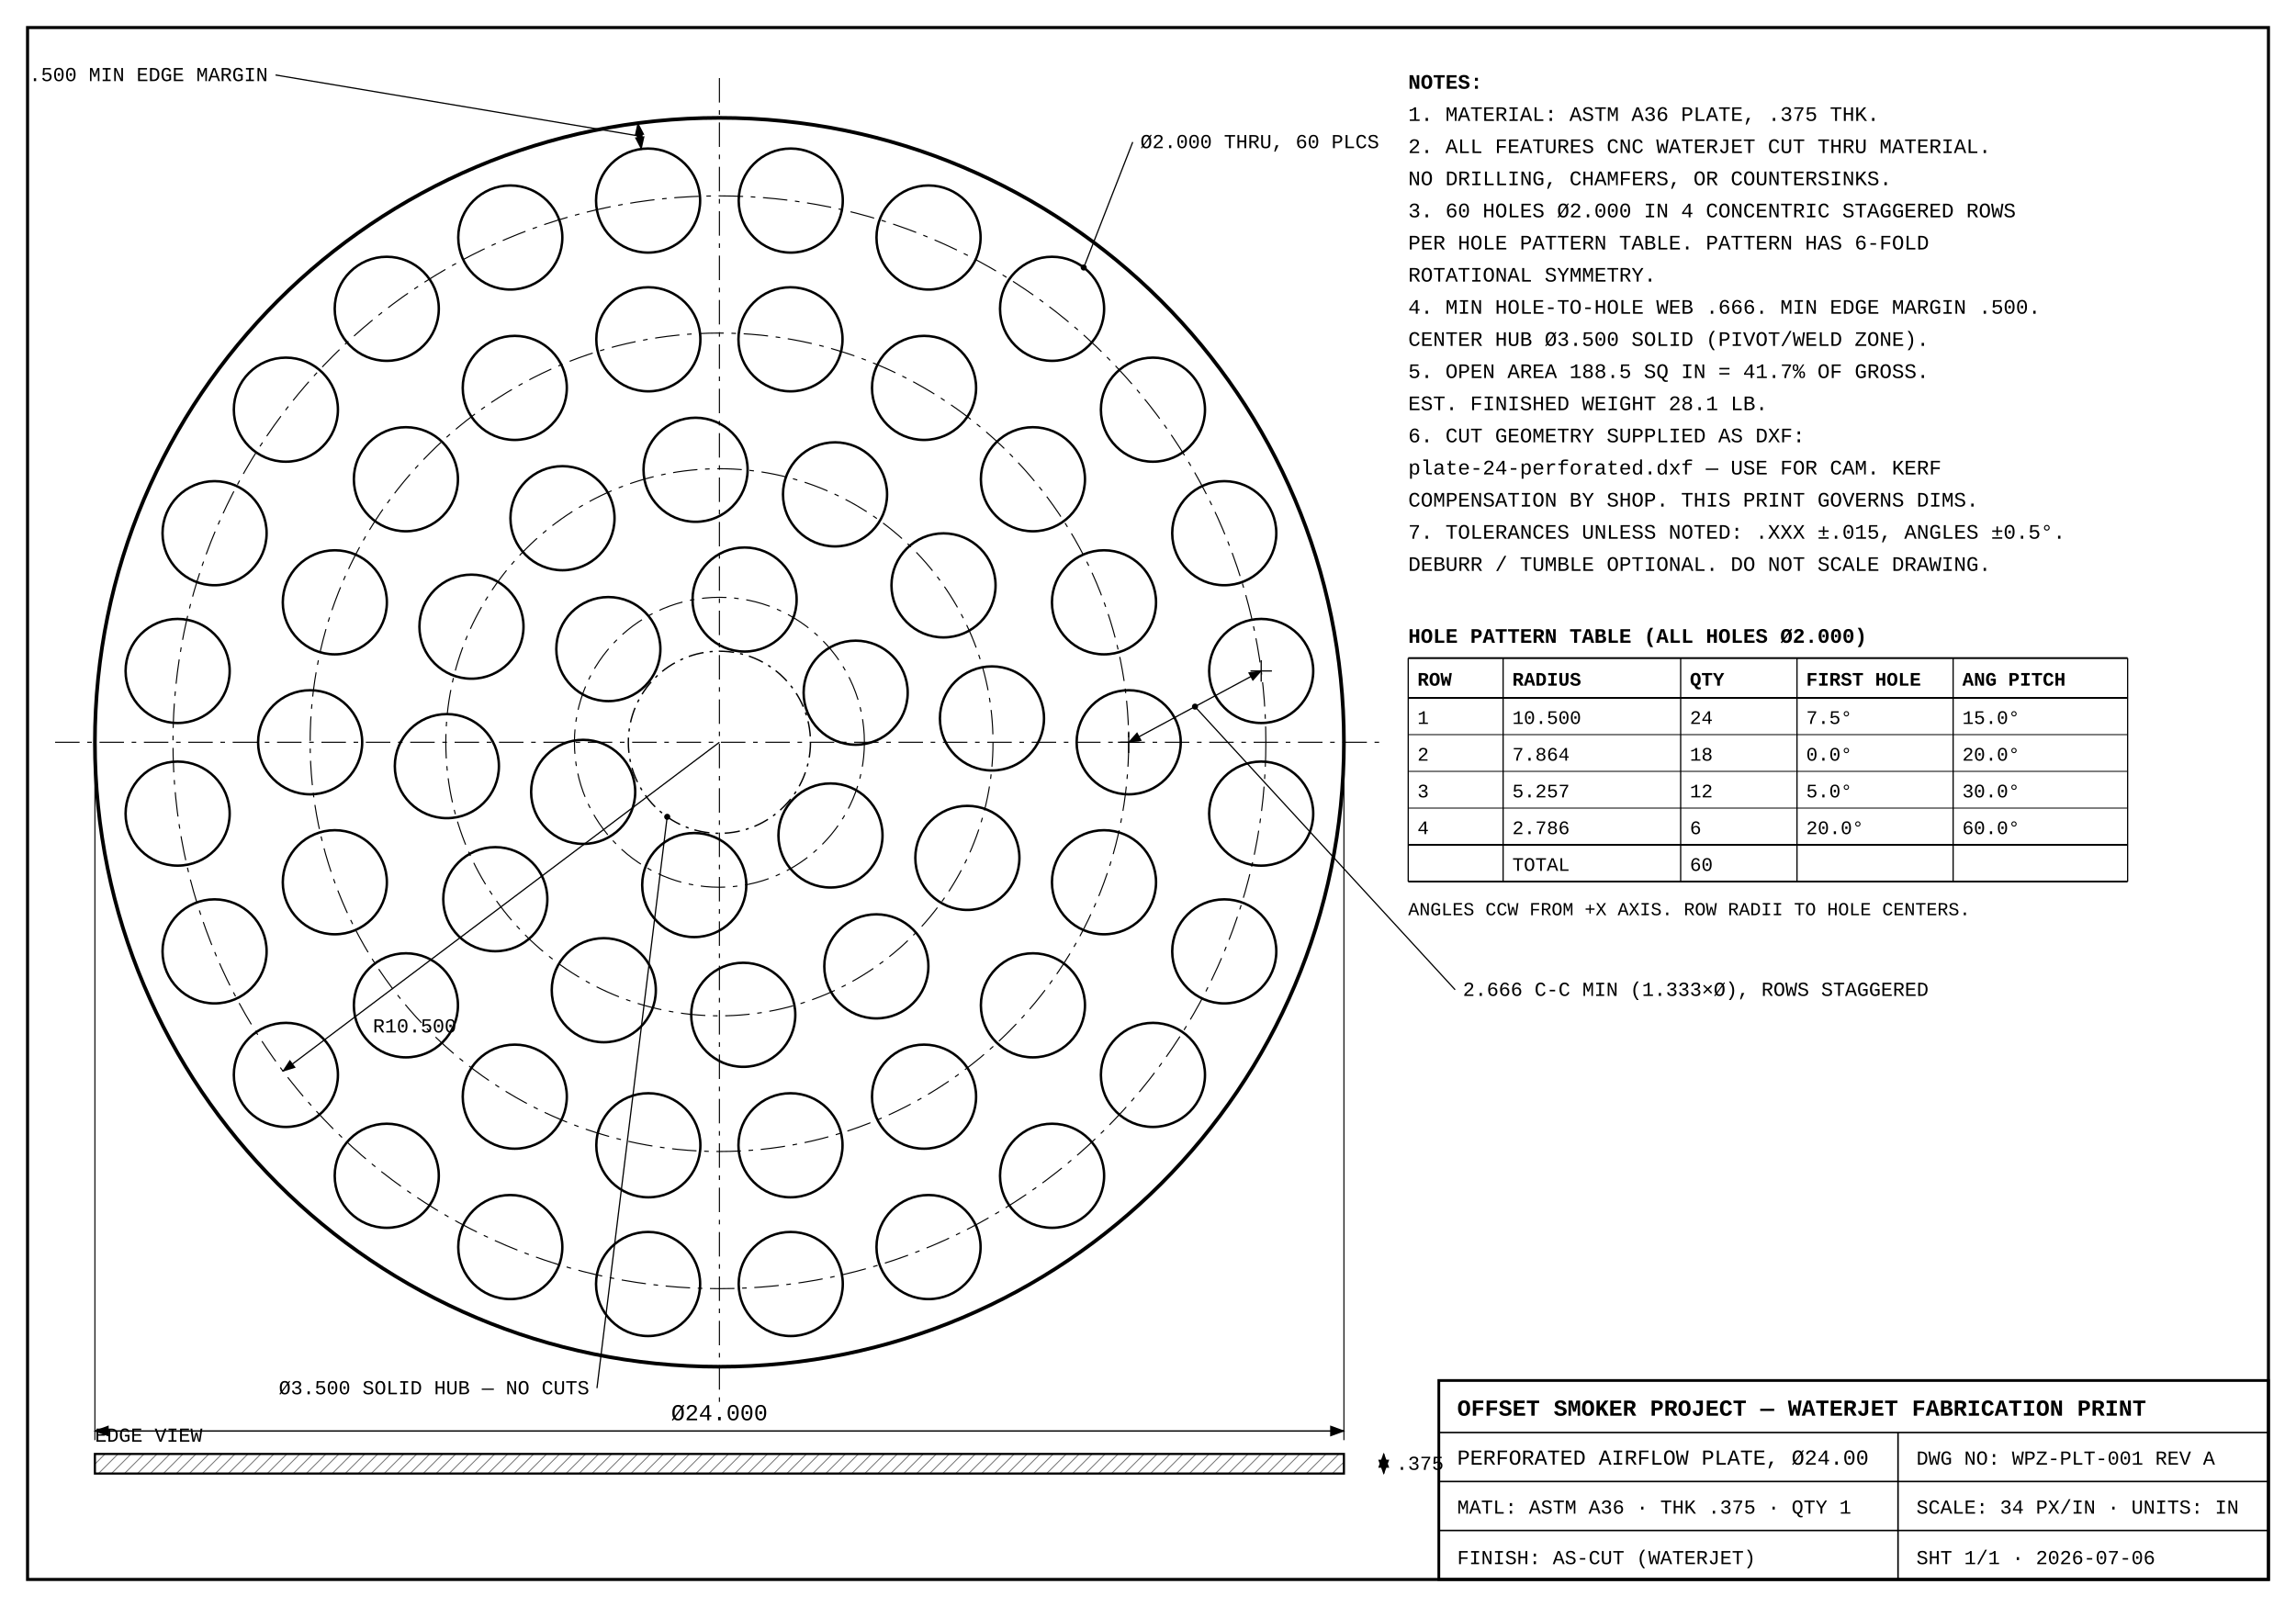
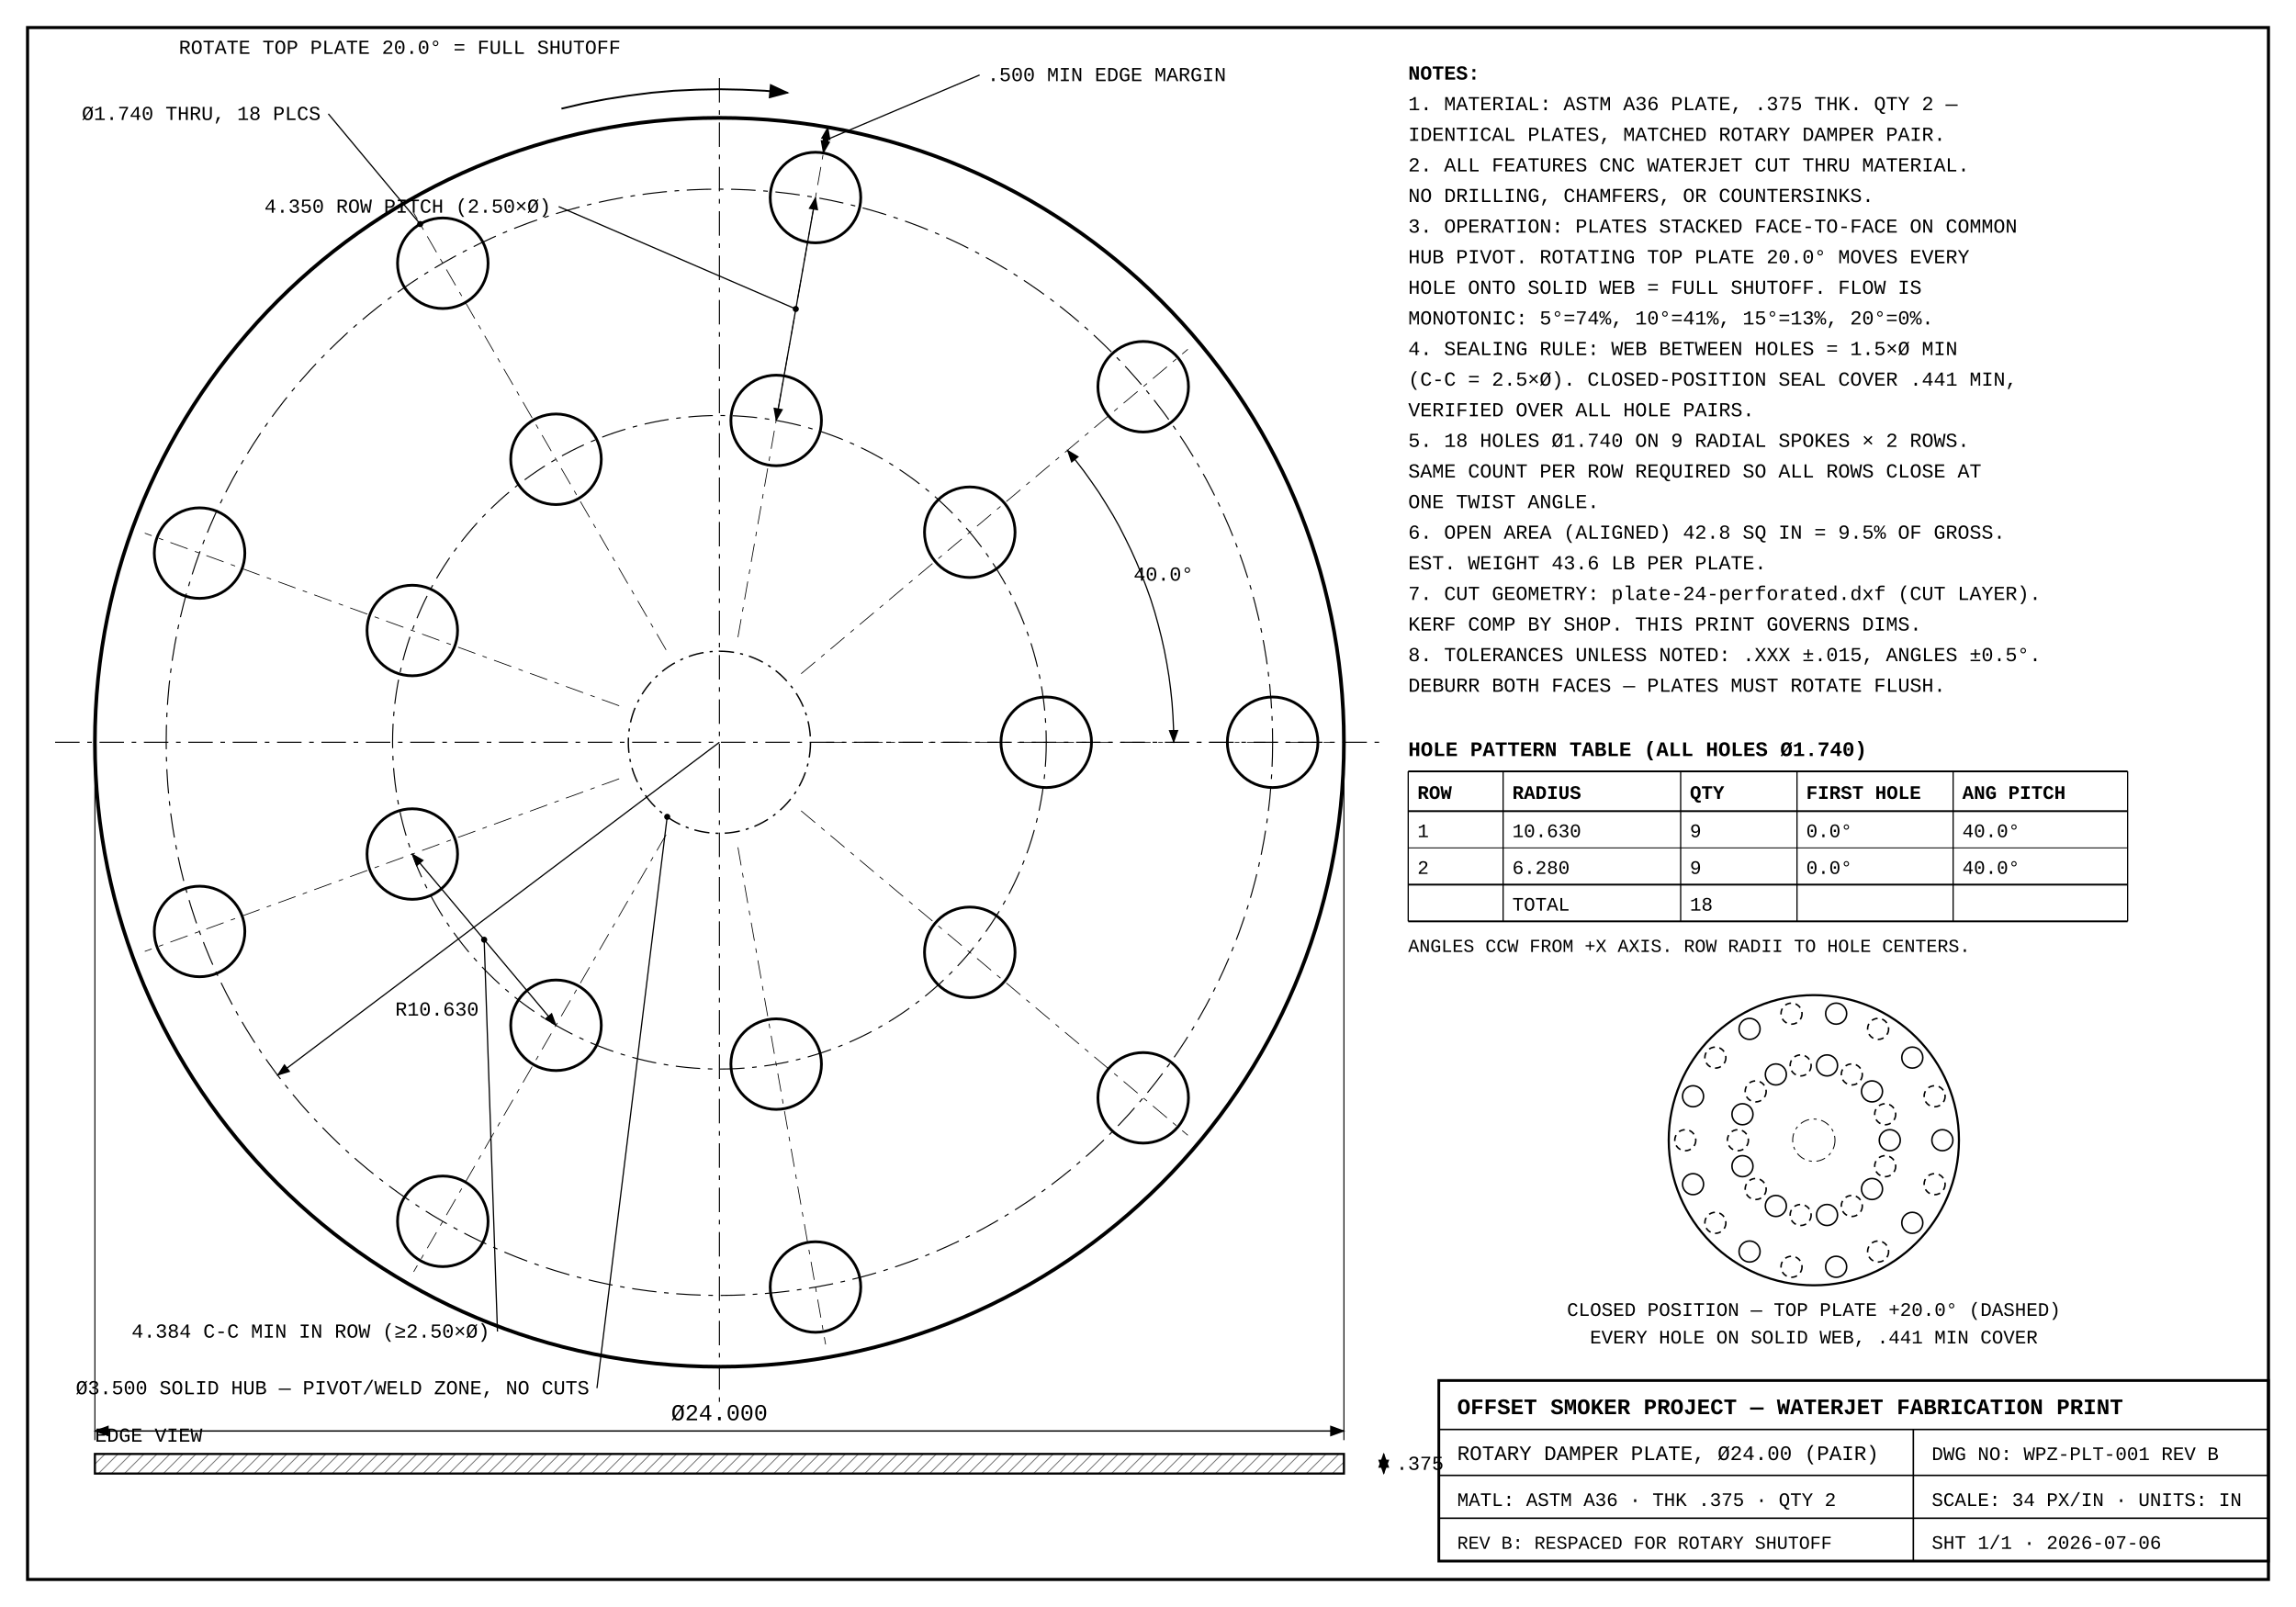
<svg xmlns="http://www.w3.org/2000/svg" width="1500" height="1050" viewBox="0 0 1500 1050">
  <rect x="0" y="0" width="1500" height="1050" fill="#ffffff" />
  <rect x="18" y="18" width="1464" height="1014" fill="none" stroke="#000000" stroke-width="2" />
-   <circle cx="470.00" cy="485.00" r="408.00" stroke="#000000" stroke-width="2.4" fill="none" />
-   <line x1="36.00" y1="485.00" x2="904.00" y2="485.00" stroke="#000000" stroke-width="0.7" stroke-dasharray="16 5 3 5" />
-   <line x1="470.00" y1="51.00" x2="470.00" y2="919.00" stroke="#000000" stroke-width="0.7" stroke-dasharray="16 5 3 5" />
-   <circle cx="470.00" cy="485.00" r="59.50" stroke="#000000" stroke-width="0.9" fill="none" stroke-dasharray="10 4 2 4" />
-   <circle cx="470.00" cy="485.00" r="357.00" stroke="#000000" stroke-width="0.7" fill="none" stroke-dasharray="16 5 3 5" />
-   <circle cx="823.95" cy="438.40" r="34.00" stroke="#000000" stroke-width="1.6" fill="none" />
-   <circle cx="799.82" cy="348.38" r="34.00" stroke="#000000" stroke-width="1.6" fill="none" />
-   <circle cx="753.23" cy="267.67" r="34.00" stroke="#000000" stroke-width="1.6" fill="none" />
-   <circle cx="687.33" cy="201.77" r="34.00" stroke="#000000" stroke-width="1.6" fill="none" />
-   <circle cx="606.62" cy="155.18" r="34.00" stroke="#000000" stroke-width="1.6" fill="none" />
-   <circle cx="516.60" cy="131.05" r="34.00" stroke="#000000" stroke-width="1.6" fill="none" />
-   <circle cx="423.40" cy="131.05" r="34.00" stroke="#000000" stroke-width="1.6" fill="none" />
-   <circle cx="333.38" cy="155.18" r="34.00" stroke="#000000" stroke-width="1.6" fill="none" />
-   <circle cx="252.67" cy="201.77" r="34.00" stroke="#000000" stroke-width="1.6" fill="none" />
-   <circle cx="186.77" cy="267.67" r="34.00" stroke="#000000" stroke-width="1.6" fill="none" />
-   <circle cx="140.18" cy="348.38" r="34.00" stroke="#000000" stroke-width="1.6" fill="none" />
-   <circle cx="116.05" cy="438.40" r="34.00" stroke="#000000" stroke-width="1.6" fill="none" />
-   <circle cx="116.05" cy="531.60" r="34.00" stroke="#000000" stroke-width="1.6" fill="none" />
-   <circle cx="140.18" cy="621.62" r="34.00" stroke="#000000" stroke-width="1.6" fill="none" />
-   <circle cx="186.77" cy="702.33" r="34.00" stroke="#000000" stroke-width="1.6" fill="none" />
-   <circle cx="252.67" cy="768.23" r="34.00" stroke="#000000" stroke-width="1.6" fill="none" />
-   <circle cx="333.38" cy="814.82" r="34.00" stroke="#000000" stroke-width="1.6" fill="none" />
-   <circle cx="423.40" cy="838.95" r="34.00" stroke="#000000" stroke-width="1.6" fill="none" />
-   <circle cx="516.60" cy="838.95" r="34.00" stroke="#000000" stroke-width="1.6" fill="none" />
-   <circle cx="606.62" cy="814.82" r="34.00" stroke="#000000" stroke-width="1.6" fill="none" />
-   <circle cx="687.33" cy="768.23" r="34.00" stroke="#000000" stroke-width="1.6" fill="none" />
-   <circle cx="753.23" cy="702.33" r="34.00" stroke="#000000" stroke-width="1.6" fill="none" />
-   <circle cx="799.82" cy="621.62" r="34.00" stroke="#000000" stroke-width="1.6" fill="none" />
-   <circle cx="823.95" cy="531.60" r="34.00" stroke="#000000" stroke-width="1.6" fill="none" />
-   <circle cx="470.00" cy="485.00" r="267.38" stroke="#000000" stroke-width="0.7" fill="none" stroke-dasharray="16 5 3 5" />
-   <circle cx="737.38" cy="485.00" r="34.00" stroke="#000000" stroke-width="1.6" fill="none" />
-   <circle cx="721.25" cy="393.55" r="34.00" stroke="#000000" stroke-width="1.6" fill="none" />
-   <circle cx="674.82" cy="313.13" r="34.00" stroke="#000000" stroke-width="1.6" fill="none" />
-   <circle cx="603.69" cy="253.45" r="34.00" stroke="#000000" stroke-width="1.6" fill="none" />
-   <circle cx="516.43" cy="221.69" r="34.00" stroke="#000000" stroke-width="1.6" fill="none" />
-   <circle cx="423.57" cy="221.69" r="34.00" stroke="#000000" stroke-width="1.6" fill="none" />
-   <circle cx="336.31" cy="253.45" r="34.00" stroke="#000000" stroke-width="1.6" fill="none" />
-   <circle cx="265.18" cy="313.13" r="34.00" stroke="#000000" stroke-width="1.6" fill="none" />
-   <circle cx="218.75" cy="393.55" r="34.00" stroke="#000000" stroke-width="1.6" fill="none" />
-   <circle cx="202.62" cy="485.00" r="34.00" stroke="#000000" stroke-width="1.6" fill="none" />
-   <circle cx="218.75" cy="576.45" r="34.00" stroke="#000000" stroke-width="1.6" fill="none" />
-   <circle cx="265.18" cy="656.87" r="34.00" stroke="#000000" stroke-width="1.6" fill="none" />
-   <circle cx="336.31" cy="716.55" r="34.00" stroke="#000000" stroke-width="1.6" fill="none" />
-   <circle cx="423.57" cy="748.31" r="34.00" stroke="#000000" stroke-width="1.6" fill="none" />
-   <circle cx="516.43" cy="748.31" r="34.00" stroke="#000000" stroke-width="1.6" fill="none" />
-   <circle cx="603.69" cy="716.55" r="34.00" stroke="#000000" stroke-width="1.6" fill="none" />
-   <circle cx="674.82" cy="656.87" r="34.00" stroke="#000000" stroke-width="1.6" fill="none" />
-   <circle cx="721.25" cy="576.45" r="34.00" stroke="#000000" stroke-width="1.6" fill="none" />
-   <circle cx="470.00" cy="485.00" r="178.74" stroke="#000000" stroke-width="0.7" fill="none" stroke-dasharray="16 5 3 5" />
-   <circle cx="648.06" cy="469.42" r="34.00" stroke="#000000" stroke-width="1.6" fill="none" />
-   <circle cx="616.41" cy="382.48" r="34.00" stroke="#000000" stroke-width="1.6" fill="none" />
-   <circle cx="545.54" cy="323.01" r="34.00" stroke="#000000" stroke-width="1.6" fill="none" />
-   <circle cx="454.42" cy="306.94" r="34.00" stroke="#000000" stroke-width="1.6" fill="none" />
-   <circle cx="367.48" cy="338.59" r="34.00" stroke="#000000" stroke-width="1.6" fill="none" />
-   <circle cx="308.01" cy="409.46" r="34.00" stroke="#000000" stroke-width="1.6" fill="none" />
-   <circle cx="291.94" cy="500.58" r="34.00" stroke="#000000" stroke-width="1.6" fill="none" />
-   <circle cx="323.59" cy="587.52" r="34.00" stroke="#000000" stroke-width="1.6" fill="none" />
-   <circle cx="394.46" cy="646.99" r="34.00" stroke="#000000" stroke-width="1.6" fill="none" />
-   <circle cx="485.58" cy="663.06" r="34.00" stroke="#000000" stroke-width="1.6" fill="none" />
-   <circle cx="572.52" cy="631.41" r="34.00" stroke="#000000" stroke-width="1.6" fill="none" />
-   <circle cx="631.99" cy="560.54" r="34.00" stroke="#000000" stroke-width="1.6" fill="none" />
-   <circle cx="470.00" cy="485.00" r="94.72" stroke="#000000" stroke-width="0.7" fill="none" stroke-dasharray="16 5 3 5" />
-   <circle cx="559.01" cy="452.60" r="34.00" stroke="#000000" stroke-width="1.6" fill="none" />
-   <circle cx="486.45" cy="391.72" r="34.00" stroke="#000000" stroke-width="1.6" fill="none" />
-   <circle cx="397.44" cy="424.11" r="34.00" stroke="#000000" stroke-width="1.6" fill="none" />
-   <circle cx="380.99" cy="517.40" r="34.00" stroke="#000000" stroke-width="1.6" fill="none" />
-   <circle cx="453.55" cy="578.28" r="34.00" stroke="#000000" stroke-width="1.6" fill="none" />
-   <circle cx="542.56" cy="545.89" r="34.00" stroke="#000000" stroke-width="1.6" fill="none" />
-   <line x1="816.95" y1="438.40" x2="830.95" y2="438.40" stroke="#000000" stroke-width="0.8" />
-   <line x1="823.95" y1="431.40" x2="823.95" y2="445.40" stroke="#000000" stroke-width="0.8" />
-   <line x1="730.38" y1="485.00" x2="744.38" y2="485.00" stroke="#000000" stroke-width="0.8" />
-   <line x1="737.38" y1="478.00" x2="737.38" y2="492.00" stroke="#000000" stroke-width="0.8" />
-   <line x1="823.95" y1="438.40" x2="737.38" y2="485.00" stroke="#000000" stroke-width="0.8" marker-start="url(#as)" marker-end="url(#ae)" />
-   <line x1="780.66" y1="461.70" x2="950.66" y2="646.70" stroke="#000000" stroke-width="0.8" />
-   <circle cx="780.7" cy="461.7" r="2" fill="#000000" />
-   <text x="955.7" y="650.7" font-family="Consolas, 'Courier New', monospace" font-size="13" fill="#000000" text-anchor="start" font-weight="normal">2.666 C-C MIN (1.333×Ø), ROWS STAGGERED</text>
-   <line x1="708.03" y1="174.80" x2="740.03" y2="92.80" stroke="#000000" stroke-width="0.8" />
-   <circle cx="708.0" cy="174.8" r="2" fill="#000000" />
-   <text x="745.0" y="96.8" font-family="Consolas, 'Courier New', monospace" font-size="13" fill="#000000" text-anchor="start" font-weight="normal">Ø2.000 THRU, 60 PLCS</text>
-   <line x1="418.96" y1="97.35" x2="416.75" y2="80.49" stroke="#000000" stroke-width="0.8" marker-start="url(#as)" marker-end="url(#ae)" />
-   <line x1="417.85" y1="88.92" x2="180.00" y2="49.00" stroke="#000000" stroke-width="0.8" />
-   <circle cx="417.9" cy="88.9" r="2" fill="#000000" />
-   <text x="175.0" y="53.0" font-family="Consolas, 'Courier New', monospace" font-size="13" fill="#000000" text-anchor="end" font-weight="normal">.500 MIN EDGE MARGIN</text>
-   <line x1="435.87" y1="533.74" x2="390.00" y2="907.00" stroke="#000000" stroke-width="0.8" />
-   <circle cx="435.9" cy="533.7" r="2" fill="#000000" />
-   <text x="385.0" y="911.0" font-family="Consolas, 'Courier New', monospace" font-size="13" fill="#000000" text-anchor="end" font-weight="normal">Ø3.500 SOLID HUB — NO CUTS</text>
-   <line x1="470.00" y1="485.00" x2="184.89" y2="699.85" stroke="#000000" stroke-width="0.8" marker-end="url(#ae)" />
-   <text x="243.6" y="674.6" font-family="Consolas, 'Courier New', monospace" font-size="13" fill="#000000" text-anchor="start" font-weight="normal">R10.500</text>
-   <line x1="62.00" y1="485.00" x2="62.00" y2="941.00" stroke="#000000" stroke-width="0.7" />
-   <line x1="878.00" y1="485.00" x2="878.00" y2="941.00" stroke="#000000" stroke-width="0.7" />
-   <line x1="62.00" y1="935.00" x2="878.00" y2="935.00" stroke="#000000" stroke-width="0.9" marker-start="url(#as)" marker-end="url(#ae)" />
-   <text x="470.0" y="928.0" font-family="Consolas, 'Courier New', monospace" font-size="15" fill="#000000" text-anchor="middle" font-weight="normal">Ø24.000</text>
  <defs>
    <marker id="ae" markerWidth="11" markerHeight="8" refX="10" refY="4" orient="auto">
      <path d="M0,0 L11,4 L0,8 Z" fill="#000000" />
    </marker>
    <marker id="as" markerWidth="11" markerHeight="8" refX="1" refY="4" orient="auto">
      <path d="M11,0 L0,4 L11,8 Z" fill="#000000" />
    </marker>
    <pattern id="ht" width="6" height="6" patternTransform="rotate(45)" patternUnits="userSpaceOnUse">
      <line x1="0" y1="0" x2="0" y2="6" stroke="#000000" stroke-width="0.6" />
    </pattern>
  </defs>
+   <circle cx="470.00" cy="485.00" r="408.00" stroke="#000000" stroke-width="2.4" fill="none" />
+   <line x1="36.00" y1="485.00" x2="904.00" y2="485.00" stroke="#000000" stroke-width="0.7" stroke-dasharray="16 5 3 5" />
+   <line x1="470.00" y1="51.00" x2="470.00" y2="919.00" stroke="#000000" stroke-width="0.7" stroke-dasharray="16 5 3 5" />
+   <circle cx="470.00" cy="485.00" r="59.50" stroke="#000000" stroke-width="0.9" fill="none" stroke-dasharray="10 4 2 4" />
+   <line x1="539.70" y1="485.00" x2="869.50" y2="485.00" stroke="#000000" stroke-width="0.5" stroke-dasharray="12 5 3 5" />
+   <line x1="523.39" y1="440.20" x2="776.03" y2="228.21" stroke="#000000" stroke-width="0.5" stroke-dasharray="12 5 3 5" />
+   <line x1="482.10" y1="416.36" x2="539.37" y2="91.57" stroke="#000000" stroke-width="0.5" stroke-dasharray="12 5 3 5" />
+   <line x1="435.15" y1="424.64" x2="270.25" y2="139.02" stroke="#000000" stroke-width="0.5" stroke-dasharray="12 5 3 5" />
+   <line x1="404.50" y1="461.16" x2="94.59" y2="348.36" stroke="#000000" stroke-width="0.5" stroke-dasharray="12 5 3 5" />
+   <line x1="404.50" y1="508.84" x2="94.59" y2="621.64" stroke="#000000" stroke-width="0.5" stroke-dasharray="12 5 3 5" />
+   <line x1="435.15" y1="545.36" x2="270.25" y2="830.98" stroke="#000000" stroke-width="0.5" stroke-dasharray="12 5 3 5" />
+   <line x1="482.10" y1="553.64" x2="539.37" y2="878.43" stroke="#000000" stroke-width="0.5" stroke-dasharray="12 5 3 5" />
+   <line x1="523.39" y1="529.80" x2="776.03" y2="741.79" stroke="#000000" stroke-width="0.5" stroke-dasharray="12 5 3 5" />
+   <circle cx="470.00" cy="485.00" r="361.42" stroke="#000000" stroke-width="0.7" fill="none" stroke-dasharray="16 5 3 5" />
+   <circle cx="831.42" cy="485.00" r="29.58" stroke="#000000" stroke-width="1.8" fill="none" />
+   <circle cx="746.86" cy="252.68" r="29.58" stroke="#000000" stroke-width="1.8" fill="none" />
+   <circle cx="532.76" cy="129.07" r="29.58" stroke="#000000" stroke-width="1.8" fill="none" />
+   <circle cx="289.29" cy="172.00" r="29.58" stroke="#000000" stroke-width="1.8" fill="none" />
+   <circle cx="130.38" cy="361.39" r="29.58" stroke="#000000" stroke-width="1.8" fill="none" />
+   <circle cx="130.38" cy="608.61" r="29.58" stroke="#000000" stroke-width="1.8" fill="none" />
+   <circle cx="289.29" cy="798.00" r="29.58" stroke="#000000" stroke-width="1.8" fill="none" />
+   <circle cx="532.76" cy="840.93" r="29.58" stroke="#000000" stroke-width="1.8" fill="none" />
+   <circle cx="746.86" cy="717.32" r="29.58" stroke="#000000" stroke-width="1.8" fill="none" />
+   <circle cx="470.00" cy="485.00" r="213.52" stroke="#000000" stroke-width="0.7" fill="none" stroke-dasharray="16 5 3 5" />
+   <circle cx="683.52" cy="485.00" r="29.58" stroke="#000000" stroke-width="1.8" fill="none" />
+   <circle cx="633.57" cy="347.75" r="29.58" stroke="#000000" stroke-width="1.8" fill="none" />
+   <circle cx="507.08" cy="274.72" r="29.58" stroke="#000000" stroke-width="1.8" fill="none" />
+   <circle cx="363.24" cy="300.09" r="29.58" stroke="#000000" stroke-width="1.8" fill="none" />
+   <circle cx="269.36" cy="411.97" r="29.58" stroke="#000000" stroke-width="1.8" fill="none" />
+   <circle cx="269.36" cy="558.03" r="29.58" stroke="#000000" stroke-width="1.8" fill="none" />
+   <circle cx="363.24" cy="669.91" r="29.58" stroke="#000000" stroke-width="1.8" fill="none" />
+   <circle cx="507.08" cy="695.28" r="29.58" stroke="#000000" stroke-width="1.8" fill="none" />
+   <circle cx="633.57" cy="622.25" r="29.58" stroke="#000000" stroke-width="1.8" fill="none" />
+   <line x1="532.76" y1="129.07" x2="507.08" y2="274.72" stroke="#000000" stroke-width="0.8" marker-start="url(#as)" marker-end="url(#ae)" />
+   <line x1="519.92" y1="201.90" x2="365.00" y2="135.00" stroke="#000000" stroke-width="0.8" />
+   <circle cx="519.9" cy="201.9" r="2" fill="#000000" />
+   <text x="360.0" y="139.0" font-family="Consolas, 'Courier New', monospace" font-size="13" fill="#000000" text-anchor="end" font-weight="normal">4.350 ROW PITCH (2.50×Ø)</text>
+   <line x1="269.36" y1="558.03" x2="363.24" y2="669.91" stroke="#000000" stroke-width="0.8" marker-start="url(#as)" marker-end="url(#ae)" />
+   <line x1="316.30" y1="613.97" x2="325.00" y2="870.00" stroke="#000000" stroke-width="0.8" />
+   <circle cx="316.3" cy="614.0" r="2" fill="#000000" />
+   <text x="320.0" y="874.0" font-family="Consolas, 'Courier New', monospace" font-size="13" fill="#000000" text-anchor="end" font-weight="normal">4.384 C-C MIN IN ROW (≥2.50×Ø)</text>
+   <path d="M 766.8 485.0 L 766.7 476.4 L 766.3 467.7 L 765.7 459.1 L 764.8 450.5 L 763.7 442.0 L 762.3 433.5 L 760.7 425.0 L 758.8 416.5 L 756.7 408.2 L 754.4 399.9 L 751.8 391.6 L 748.9 383.5 L 745.8 375.4 L 742.5 367.4 L 739.0 359.6 L 735.2 351.8 L 731.3 344.1 L 727.1 336.6 L 722.6 329.2 L 718.0 321.9 L 713.1 314.8 L 708.1 307.8 L 702.8 300.9 L 697.4 294.2" stroke="#000000" stroke-width="0.8" fill="none" marker-start="url(#as)" marker-end="url(#ae)" />
+   <text x="760.1" y="379.4" font-family="Consolas, 'Courier New', monospace" font-size="13" fill="#000000" text-anchor="middle" font-weight="normal">40.0°</text>
+   <line x1="274.50" y1="146.38" x2="214.50" y2="74.38" stroke="#000000" stroke-width="0.8" />
+   <circle cx="274.5" cy="146.4" r="2" fill="#000000" />
+   <text x="209.5" y="78.4" font-family="Consolas, 'Courier New', monospace" font-size="13" fill="#000000" text-anchor="end" font-weight="normal">Ø1.740 THRU, 18 PLCS</text>
+   <line x1="537.90" y1="99.94" x2="540.85" y2="83.20" stroke="#000000" stroke-width="0.8" marker-start="url(#as)" marker-end="url(#ae)" />
+   <line x1="539.37" y1="91.57" x2="640.00" y2="49.00" stroke="#000000" stroke-width="0.8" />
+   <circle cx="539.4" cy="91.6" r="2" fill="#000000" />
+   <text x="645.0" y="53.0" font-family="Consolas, 'Courier New', monospace" font-size="13" fill="#000000" text-anchor="start" font-weight="normal">.500 MIN EDGE MARGIN</text>
+   <line x1="435.87" y1="533.74" x2="390.00" y2="907.00" stroke="#000000" stroke-width="0.8" />
+   <circle cx="435.9" cy="533.7" r="2" fill="#000000" />
+   <text x="385.0" y="911.0" font-family="Consolas, 'Courier New', monospace" font-size="13" fill="#000000" text-anchor="end" font-weight="normal">Ø3.500 SOLID HUB — PIVOT/WELD ZONE, NO CUTS</text>
+   <line x1="470.00" y1="485.00" x2="181.36" y2="702.51" stroke="#000000" stroke-width="0.8" marker-end="url(#ae)" />
+   <text x="258.2" y="663.6" font-family="Consolas, 'Courier New', monospace" font-size="13" fill="#000000" text-anchor="start" font-weight="normal">R10.630</text>
+   <path d="M 366.8 71.0 L 381.3 67.6 L 395.9 64.8 L 410.6 62.5 L 425.4 60.6 L 440.2 59.3 L 455.1 58.6 L 470.0 58.3 L 484.9 58.6 L 499.8 59.3 L 514.6 60.6" stroke="#000000" stroke-width="1.2" fill="none" marker-end="url(#ae)" />
+   <text x="405.5" y="35.2" font-family="Consolas, 'Courier New', monospace" font-size="13" fill="#000000" text-anchor="end" font-weight="normal">ROTATE TOP PLATE 20.0° = FULL SHUTOFF</text>
+   <line x1="62.00" y1="485.00" x2="62.00" y2="941.00" stroke="#000000" stroke-width="0.7" />
+   <line x1="878.00" y1="485.00" x2="878.00" y2="941.00" stroke="#000000" stroke-width="0.7" />
+   <line x1="62.00" y1="935.00" x2="878.00" y2="935.00" stroke="#000000" stroke-width="0.9" marker-start="url(#as)" marker-end="url(#ae)" />
+   <text x="470.0" y="928.0" font-family="Consolas, 'Courier New', monospace" font-size="15" fill="#000000" text-anchor="middle" font-weight="normal">Ø24.000</text>
  <rect x="62.0" y="950" width="816.0" height="12.8" fill="url(#ht)" stroke="#000000" stroke-width="1.4" />
  <text x="62.0" y="942.0" font-family="Consolas, 'Courier New', monospace" font-size="13" fill="#000000" text-anchor="start" font-weight="normal">EDGE VIEW</text>
  <line x1="904.00" y1="950.00" x2="904.00" y2="962.75" stroke="#000000" stroke-width="0.9" marker-start="url(#as)" marker-end="url(#ae)" />
  <text x="912.0" y="960.4" font-family="Consolas, 'Courier New', monospace" font-size="13" fill="#000000" text-anchor="start" font-weight="normal">.375</text>
-   <text x="920.0" y="58.0" font-family="Consolas, 'Courier New', monospace" font-size="13.5" fill="#000000" text-anchor="start" font-weight="bold">NOTES:</text>
-   <text x="920.0" y="79.0" font-family="Consolas, 'Courier New', monospace" font-size="13.5" fill="#000000" text-anchor="start" font-weight="normal">1. MATERIAL: ASTM A36 PLATE, .375 THK.</text>
-   <text x="920.0" y="100.0" font-family="Consolas, 'Courier New', monospace" font-size="13.5" fill="#000000" text-anchor="start" font-weight="normal">2. ALL FEATURES CNC WATERJET CUT THRU MATERIAL.</text>
-   <text x="920.0" y="121.0" font-family="Consolas, 'Courier New', monospace" font-size="13.5" fill="#000000" text-anchor="start" font-weight="normal">   NO DRILLING, CHAMFERS, OR COUNTERSINKS.</text>
-   <text x="920.0" y="142.0" font-family="Consolas, 'Courier New', monospace" font-size="13.5" fill="#000000" text-anchor="start" font-weight="normal">3. 60 HOLES Ø2.000 IN 4 CONCENTRIC STAGGERED ROWS</text>
-   <text x="920.0" y="163.0" font-family="Consolas, 'Courier New', monospace" font-size="13.5" fill="#000000" text-anchor="start" font-weight="normal">   PER HOLE PATTERN TABLE. PATTERN HAS 6-FOLD</text>
-   <text x="920.0" y="184.0" font-family="Consolas, 'Courier New', monospace" font-size="13.5" fill="#000000" text-anchor="start" font-weight="normal">   ROTATIONAL SYMMETRY.</text>
-   <text x="920.0" y="205.0" font-family="Consolas, 'Courier New', monospace" font-size="13.5" fill="#000000" text-anchor="start" font-weight="normal">4. MIN HOLE-TO-HOLE WEB .666. MIN EDGE MARGIN .500.</text>
-   <text x="920.0" y="226.0" font-family="Consolas, 'Courier New', monospace" font-size="13.5" fill="#000000" text-anchor="start" font-weight="normal">   CENTER HUB Ø3.500 SOLID (PIVOT/WELD ZONE).</text>
-   <text x="920.0" y="247.0" font-family="Consolas, 'Courier New', monospace" font-size="13.5" fill="#000000" text-anchor="start" font-weight="normal">5. OPEN AREA 188.5 SQ IN = 41.7% OF GROSS.</text>
-   <text x="920.0" y="268.0" font-family="Consolas, 'Courier New', monospace" font-size="13.5" fill="#000000" text-anchor="start" font-weight="normal">   EST. FINISHED WEIGHT 28.1 LB.</text>
-   <text x="920.0" y="289.0" font-family="Consolas, 'Courier New', monospace" font-size="13.5" fill="#000000" text-anchor="start" font-weight="normal">6. CUT GEOMETRY SUPPLIED AS DXF:</text>
-   <text x="920.0" y="310.0" font-family="Consolas, 'Courier New', monospace" font-size="13.5" fill="#000000" text-anchor="start" font-weight="normal">   plate-24-perforated.dxf — USE FOR CAM. KERF</text>
-   <text x="920.0" y="331.0" font-family="Consolas, 'Courier New', monospace" font-size="13.5" fill="#000000" text-anchor="start" font-weight="normal">   COMPENSATION BY SHOP. THIS PRINT GOVERNS DIMS.</text>
-   <text x="920.0" y="352.0" font-family="Consolas, 'Courier New', monospace" font-size="13.5" fill="#000000" text-anchor="start" font-weight="normal">7. TOLERANCES UNLESS NOTED: .XXX ±.015, ANGLES ±0.5°.</text>
-   <text x="920.0" y="373.0" font-family="Consolas, 'Courier New', monospace" font-size="13.5" fill="#000000" text-anchor="start" font-weight="normal">   DEBURR / TUMBLE OPTIONAL. DO NOT SCALE DRAWING.</text>
-   <text x="920.0" y="420.0" font-family="Consolas, 'Courier New', monospace" font-size="13.5" fill="#000000" text-anchor="start" font-weight="bold">HOLE PATTERN TABLE (ALL HOLES Ø2.000)</text>
-   <line x1="920.00" y1="430.00" x2="1390.00" y2="430.00" stroke="#000000" stroke-width="1.2" />
-   <text x="926.0" y="448.0" font-family="Consolas, 'Courier New', monospace" font-size="12.5" fill="#000000" text-anchor="start" font-weight="bold">ROW</text>
-   <text x="988.0" y="448.0" font-family="Consolas, 'Courier New', monospace" font-size="12.5" fill="#000000" text-anchor="start" font-weight="bold">RADIUS</text>
-   <text x="1104.0" y="448.0" font-family="Consolas, 'Courier New', monospace" font-size="12.5" fill="#000000" text-anchor="start" font-weight="bold">QTY</text>
-   <text x="1180.0" y="448.0" font-family="Consolas, 'Courier New', monospace" font-size="12.5" fill="#000000" text-anchor="start" font-weight="bold">FIRST HOLE</text>
-   <text x="1282.0" y="448.0" font-family="Consolas, 'Courier New', monospace" font-size="12.5" fill="#000000" text-anchor="start" font-weight="bold">ANG PITCH</text>
-   <line x1="920.00" y1="456.00" x2="1390.00" y2="456.00" stroke="#000000" stroke-width="1.2" />
-   <text x="926.0" y="473.0" font-family="Consolas, 'Courier New', monospace" font-size="12.5" fill="#000000" text-anchor="start" font-weight="normal">1</text>
-   <text x="988.0" y="473.0" font-family="Consolas, 'Courier New', monospace" font-size="12.5" fill="#000000" text-anchor="start" font-weight="normal">10.500</text>
-   <text x="1104.0" y="473.0" font-family="Consolas, 'Courier New', monospace" font-size="12.5" fill="#000000" text-anchor="start" font-weight="normal">24</text>
-   <text x="1180.0" y="473.0" font-family="Consolas, 'Courier New', monospace" font-size="12.5" fill="#000000" text-anchor="start" font-weight="normal">7.5°</text>
-   <text x="1282.0" y="473.0" font-family="Consolas, 'Courier New', monospace" font-size="12.5" fill="#000000" text-anchor="start" font-weight="normal">15.0°</text>
-   <line x1="920.00" y1="480.00" x2="1390.00" y2="480.00" stroke="#000000" stroke-width="0.6" />
-   <text x="926.0" y="497.0" font-family="Consolas, 'Courier New', monospace" font-size="12.5" fill="#000000" text-anchor="start" font-weight="normal">2</text>
-   <text x="988.0" y="497.0" font-family="Consolas, 'Courier New', monospace" font-size="12.5" fill="#000000" text-anchor="start" font-weight="normal">7.864</text>
-   <text x="1104.0" y="497.0" font-family="Consolas, 'Courier New', monospace" font-size="12.5" fill="#000000" text-anchor="start" font-weight="normal">18</text>
-   <text x="1180.0" y="497.0" font-family="Consolas, 'Courier New', monospace" font-size="12.5" fill="#000000" text-anchor="start" font-weight="normal">0.0°</text>
-   <text x="1282.0" y="497.0" font-family="Consolas, 'Courier New', monospace" font-size="12.5" fill="#000000" text-anchor="start" font-weight="normal">20.0°</text>
-   <line x1="920.00" y1="504.00" x2="1390.00" y2="504.00" stroke="#000000" stroke-width="0.6" />
-   <text x="926.0" y="521.0" font-family="Consolas, 'Courier New', monospace" font-size="12.5" fill="#000000" text-anchor="start" font-weight="normal">3</text>
-   <text x="988.0" y="521.0" font-family="Consolas, 'Courier New', monospace" font-size="12.5" fill="#000000" text-anchor="start" font-weight="normal">5.257</text>
-   <text x="1104.0" y="521.0" font-family="Consolas, 'Courier New', monospace" font-size="12.5" fill="#000000" text-anchor="start" font-weight="normal">12</text>
-   <text x="1180.0" y="521.0" font-family="Consolas, 'Courier New', monospace" font-size="12.5" fill="#000000" text-anchor="start" font-weight="normal">5.0°</text>
-   <text x="1282.0" y="521.0" font-family="Consolas, 'Courier New', monospace" font-size="12.5" fill="#000000" text-anchor="start" font-weight="normal">30.0°</text>
-   <line x1="920.00" y1="528.00" x2="1390.00" y2="528.00" stroke="#000000" stroke-width="0.6" />
-   <text x="926.0" y="545.0" font-family="Consolas, 'Courier New', monospace" font-size="12.5" fill="#000000" text-anchor="start" font-weight="normal">4</text>
-   <text x="988.0" y="545.0" font-family="Consolas, 'Courier New', monospace" font-size="12.5" fill="#000000" text-anchor="start" font-weight="normal">2.786</text>
-   <text x="1104.0" y="545.0" font-family="Consolas, 'Courier New', monospace" font-size="12.5" fill="#000000" text-anchor="start" font-weight="normal">6</text>
-   <text x="1180.0" y="545.0" font-family="Consolas, 'Courier New', monospace" font-size="12.5" fill="#000000" text-anchor="start" font-weight="normal">20.0°</text>
-   <text x="1282.0" y="545.0" font-family="Consolas, 'Courier New', monospace" font-size="12.5" fill="#000000" text-anchor="start" font-weight="normal">60.0°</text>
-   <line x1="920.00" y1="552.00" x2="1390.00" y2="552.00" stroke="#000000" stroke-width="1.2" />
-   <text x="926.0" y="569.0" font-family="Consolas, 'Courier New', monospace" font-size="12.5" fill="#000000" text-anchor="start" font-weight="normal" />
-   <text x="988.0" y="569.0" font-family="Consolas, 'Courier New', monospace" font-size="12.5" fill="#000000" text-anchor="start" font-weight="normal">TOTAL</text>
-   <text x="1104.0" y="569.0" font-family="Consolas, 'Courier New', monospace" font-size="12.5" fill="#000000" text-anchor="start" font-weight="normal">60</text>
-   <text x="1180.0" y="569.0" font-family="Consolas, 'Courier New', monospace" font-size="12.5" fill="#000000" text-anchor="start" font-weight="normal" />
-   <text x="1282.0" y="569.0" font-family="Consolas, 'Courier New', monospace" font-size="12.5" fill="#000000" text-anchor="start" font-weight="normal" />
-   <line x1="920.00" y1="576.00" x2="1390.00" y2="576.00" stroke="#000000" stroke-width="1.2" />
-   <line x1="920.00" y1="430.00" x2="920.00" y2="576.00" stroke="#000000" stroke-width="0.8" />
-   <line x1="982.00" y1="430.00" x2="982.00" y2="576.00" stroke="#000000" stroke-width="0.8" />
-   <line x1="1098.00" y1="430.00" x2="1098.00" y2="576.00" stroke="#000000" stroke-width="0.8" />
-   <line x1="1174.00" y1="430.00" x2="1174.00" y2="576.00" stroke="#000000" stroke-width="0.8" />
-   <line x1="1276.00" y1="430.00" x2="1276.00" y2="576.00" stroke="#000000" stroke-width="0.8" />
-   <line x1="1390.00" y1="430.00" x2="1390.00" y2="576.00" stroke="#000000" stroke-width="0.8" />
-   <text x="920.0" y="598.0" font-family="Consolas, 'Courier New', monospace" font-size="12" fill="#000000" text-anchor="start" font-weight="normal">ANGLES CCW FROM +X AXIS. ROW RADII TO HOLE CENTERS.</text>
-   <rect x="940" y="902" width="542" height="130" fill="none" stroke="#000000" stroke-width="1.8" />
-   <line x1="940.00" y1="936.00" x2="1482.00" y2="936.00" stroke="#000000" stroke-width="1" />
-   <line x1="940.00" y1="968.00" x2="1482.00" y2="968.00" stroke="#000000" stroke-width="1" />
-   <line x1="940.00" y1="1000.00" x2="1482.00" y2="1000.00" stroke="#000000" stroke-width="1" />
-   <line x1="1240.00" y1="936.00" x2="1240.00" y2="1032.00" stroke="#000000" stroke-width="1" />
-   <text x="952.0" y="925.0" font-family="Consolas, 'Courier New', monospace" font-size="15" fill="#000000" text-anchor="start" font-weight="bold">OFFSET SMOKER PROJECT — WATERJET FABRICATION PRINT</text>
-   <text x="952.0" y="957.0" font-family="Consolas, 'Courier New', monospace" font-size="14" fill="#000000" text-anchor="start" font-weight="normal">PERFORATED AIRFLOW PLATE, Ø24.00</text>
-   <text x="1252.0" y="957.0" font-family="Consolas, 'Courier New', monospace" font-size="13" fill="#000000" text-anchor="start" font-weight="normal">DWG NO: WPZ-PLT-001  REV A</text>
-   <text x="952.0" y="989.0" font-family="Consolas, 'Courier New', monospace" font-size="13" fill="#000000" text-anchor="start" font-weight="normal">MATL: ASTM A36 · THK .375 · QTY 1</text>
-   <text x="1252.0" y="989.0" font-family="Consolas, 'Courier New', monospace" font-size="13" fill="#000000" text-anchor="start" font-weight="normal">SCALE: 34 PX/IN · UNITS: IN</text>
-   <text x="952.0" y="1022.0" font-family="Consolas, 'Courier New', monospace" font-size="13" fill="#000000" text-anchor="start" font-weight="normal">FINISH: AS-CUT (WATERJET)</text>
-   <text x="1252.0" y="1022.0" font-family="Consolas, 'Courier New', monospace" font-size="13" fill="#000000" text-anchor="start" font-weight="normal">SHT 1/1 · 2026-07-06</text>
+   <text x="920.0" y="52.0" font-family="Consolas, 'Courier New', monospace" font-size="13" fill="#000000" text-anchor="start" font-weight="bold">NOTES:</text>
+   <text x="920.0" y="72.0" font-family="Consolas, 'Courier New', monospace" font-size="13" fill="#000000" text-anchor="start" font-weight="normal">1. MATERIAL: ASTM A36 PLATE, .375 THK. QTY 2 —</text>
+   <text x="920.0" y="92.0" font-family="Consolas, 'Courier New', monospace" font-size="13" fill="#000000" text-anchor="start" font-weight="normal">   IDENTICAL PLATES, MATCHED ROTARY DAMPER PAIR.</text>
+   <text x="920.0" y="112.0" font-family="Consolas, 'Courier New', monospace" font-size="13" fill="#000000" text-anchor="start" font-weight="normal">2. ALL FEATURES CNC WATERJET CUT THRU MATERIAL.</text>
+   <text x="920.0" y="132.0" font-family="Consolas, 'Courier New', monospace" font-size="13" fill="#000000" text-anchor="start" font-weight="normal">   NO DRILLING, CHAMFERS, OR COUNTERSINKS.</text>
+   <text x="920.0" y="152.0" font-family="Consolas, 'Courier New', monospace" font-size="13" fill="#000000" text-anchor="start" font-weight="normal">3. OPERATION: PLATES STACKED FACE-TO-FACE ON COMMON</text>
+   <text x="920.0" y="172.0" font-family="Consolas, 'Courier New', monospace" font-size="13" fill="#000000" text-anchor="start" font-weight="normal">   HUB PIVOT. ROTATING TOP PLATE 20.0° MOVES EVERY</text>
+   <text x="920.0" y="192.0" font-family="Consolas, 'Courier New', monospace" font-size="13" fill="#000000" text-anchor="start" font-weight="normal">   HOLE ONTO SOLID WEB = FULL SHUTOFF. FLOW IS</text>
+   <text x="920.0" y="212.0" font-family="Consolas, 'Courier New', monospace" font-size="13" fill="#000000" text-anchor="start" font-weight="normal">   MONOTONIC: 5°=74%, 10°=41%, 15°=13%, 20°=0%.</text>
+   <text x="920.0" y="232.0" font-family="Consolas, 'Courier New', monospace" font-size="13" fill="#000000" text-anchor="start" font-weight="normal">4. SEALING RULE: WEB BETWEEN HOLES = 1.5×Ø MIN</text>
+   <text x="920.0" y="252.0" font-family="Consolas, 'Courier New', monospace" font-size="13" fill="#000000" text-anchor="start" font-weight="normal">   (C-C = 2.5×Ø). CLOSED-POSITION SEAL COVER .441 MIN,</text>
+   <text x="920.0" y="272.0" font-family="Consolas, 'Courier New', monospace" font-size="13" fill="#000000" text-anchor="start" font-weight="normal">   VERIFIED OVER ALL HOLE PAIRS.</text>
+   <text x="920.0" y="292.0" font-family="Consolas, 'Courier New', monospace" font-size="13" fill="#000000" text-anchor="start" font-weight="normal">5. 18 HOLES Ø1.740 ON 9 RADIAL SPOKES × 2 ROWS.</text>
+   <text x="920.0" y="312.0" font-family="Consolas, 'Courier New', monospace" font-size="13" fill="#000000" text-anchor="start" font-weight="normal">   SAME COUNT PER ROW REQUIRED SO ALL ROWS CLOSE AT</text>
+   <text x="920.0" y="332.0" font-family="Consolas, 'Courier New', monospace" font-size="13" fill="#000000" text-anchor="start" font-weight="normal">   ONE TWIST ANGLE.</text>
+   <text x="920.0" y="352.0" font-family="Consolas, 'Courier New', monospace" font-size="13" fill="#000000" text-anchor="start" font-weight="normal">6. OPEN AREA (ALIGNED) 42.8 SQ IN = 9.5% OF GROSS.</text>
+   <text x="920.0" y="372.0" font-family="Consolas, 'Courier New', monospace" font-size="13" fill="#000000" text-anchor="start" font-weight="normal">   EST. WEIGHT 43.6 LB PER PLATE.</text>
+   <text x="920.0" y="392.0" font-family="Consolas, 'Courier New', monospace" font-size="13" fill="#000000" text-anchor="start" font-weight="normal">7. CUT GEOMETRY: plate-24-perforated.dxf (CUT LAYER).</text>
+   <text x="920.0" y="412.0" font-family="Consolas, 'Courier New', monospace" font-size="13" fill="#000000" text-anchor="start" font-weight="normal">   KERF COMP BY SHOP. THIS PRINT GOVERNS DIMS.</text>
+   <text x="920.0" y="432.0" font-family="Consolas, 'Courier New', monospace" font-size="13" fill="#000000" text-anchor="start" font-weight="normal">8. TOLERANCES UNLESS NOTED: .XXX ±.015, ANGLES ±0.5°.</text>
+   <text x="920.0" y="452.0" font-family="Consolas, 'Courier New', monospace" font-size="13" fill="#000000" text-anchor="start" font-weight="normal">   DEBURR BOTH FACES — PLATES MUST ROTATE FLUSH.</text>
+   <text x="920.0" y="494.0" font-family="Consolas, 'Courier New', monospace" font-size="13.5" fill="#000000" text-anchor="start" font-weight="bold">HOLE PATTERN TABLE (ALL HOLES Ø1.740)</text>
+   <line x1="920.00" y1="504.00" x2="1390.00" y2="504.00" stroke="#000000" stroke-width="1.2" />
+   <text x="926.0" y="522.0" font-family="Consolas, 'Courier New', monospace" font-size="12.5" fill="#000000" text-anchor="start" font-weight="bold">ROW</text>
+   <text x="988.0" y="522.0" font-family="Consolas, 'Courier New', monospace" font-size="12.5" fill="#000000" text-anchor="start" font-weight="bold">RADIUS</text>
+   <text x="1104.0" y="522.0" font-family="Consolas, 'Courier New', monospace" font-size="12.5" fill="#000000" text-anchor="start" font-weight="bold">QTY</text>
+   <text x="1180.0" y="522.0" font-family="Consolas, 'Courier New', monospace" font-size="12.5" fill="#000000" text-anchor="start" font-weight="bold">FIRST HOLE</text>
+   <text x="1282.0" y="522.0" font-family="Consolas, 'Courier New', monospace" font-size="12.5" fill="#000000" text-anchor="start" font-weight="bold">ANG PITCH</text>
+   <line x1="920.00" y1="530.00" x2="1390.00" y2="530.00" stroke="#000000" stroke-width="1.2" />
+   <text x="926.0" y="547.0" font-family="Consolas, 'Courier New', monospace" font-size="12.5" fill="#000000" text-anchor="start" font-weight="normal">1</text>
+   <text x="988.0" y="547.0" font-family="Consolas, 'Courier New', monospace" font-size="12.5" fill="#000000" text-anchor="start" font-weight="normal">10.630</text>
+   <text x="1104.0" y="547.0" font-family="Consolas, 'Courier New', monospace" font-size="12.5" fill="#000000" text-anchor="start" font-weight="normal">9</text>
+   <text x="1180.0" y="547.0" font-family="Consolas, 'Courier New', monospace" font-size="12.5" fill="#000000" text-anchor="start" font-weight="normal">0.0°</text>
+   <text x="1282.0" y="547.0" font-family="Consolas, 'Courier New', monospace" font-size="12.5" fill="#000000" text-anchor="start" font-weight="normal">40.0°</text>
+   <line x1="920.00" y1="554.00" x2="1390.00" y2="554.00" stroke="#000000" stroke-width="0.6" />
+   <text x="926.0" y="571.0" font-family="Consolas, 'Courier New', monospace" font-size="12.5" fill="#000000" text-anchor="start" font-weight="normal">2</text>
+   <text x="988.0" y="571.0" font-family="Consolas, 'Courier New', monospace" font-size="12.5" fill="#000000" text-anchor="start" font-weight="normal">6.280</text>
+   <text x="1104.0" y="571.0" font-family="Consolas, 'Courier New', monospace" font-size="12.5" fill="#000000" text-anchor="start" font-weight="normal">9</text>
+   <text x="1180.0" y="571.0" font-family="Consolas, 'Courier New', monospace" font-size="12.5" fill="#000000" text-anchor="start" font-weight="normal">0.0°</text>
+   <text x="1282.0" y="571.0" font-family="Consolas, 'Courier New', monospace" font-size="12.5" fill="#000000" text-anchor="start" font-weight="normal">40.0°</text>
+   <line x1="920.00" y1="578.00" x2="1390.00" y2="578.00" stroke="#000000" stroke-width="1.2" />
+   <text x="926.0" y="595.0" font-family="Consolas, 'Courier New', monospace" font-size="12.5" fill="#000000" text-anchor="start" font-weight="normal" />
+   <text x="988.0" y="595.0" font-family="Consolas, 'Courier New', monospace" font-size="12.5" fill="#000000" text-anchor="start" font-weight="normal">TOTAL</text>
+   <text x="1104.0" y="595.0" font-family="Consolas, 'Courier New', monospace" font-size="12.5" fill="#000000" text-anchor="start" font-weight="normal">18</text>
+   <text x="1180.0" y="595.0" font-family="Consolas, 'Courier New', monospace" font-size="12.5" fill="#000000" text-anchor="start" font-weight="normal" />
+   <text x="1282.0" y="595.0" font-family="Consolas, 'Courier New', monospace" font-size="12.5" fill="#000000" text-anchor="start" font-weight="normal" />
+   <line x1="920.00" y1="602.00" x2="1390.00" y2="602.00" stroke="#000000" stroke-width="1.2" />
+   <line x1="920.00" y1="504.00" x2="920.00" y2="602.00" stroke="#000000" stroke-width="0.8" />
+   <line x1="982.00" y1="504.00" x2="982.00" y2="602.00" stroke="#000000" stroke-width="0.8" />
+   <line x1="1098.00" y1="504.00" x2="1098.00" y2="602.00" stroke="#000000" stroke-width="0.8" />
+   <line x1="1174.00" y1="504.00" x2="1174.00" y2="602.00" stroke="#000000" stroke-width="0.8" />
+   <line x1="1276.00" y1="504.00" x2="1276.00" y2="602.00" stroke="#000000" stroke-width="0.8" />
+   <line x1="1390.00" y1="504.00" x2="1390.00" y2="602.00" stroke="#000000" stroke-width="0.8" />
+   <text x="920.0" y="622.0" font-family="Consolas, 'Courier New', monospace" font-size="12" fill="#000000" text-anchor="start" font-weight="normal">ANGLES CCW FROM +X AXIS. ROW RADII TO HOLE CENTERS.</text>
+   <circle cx="1185.00" cy="745.00" r="94.80" stroke="#000000" stroke-width="1.4" fill="none" />
+   <circle cx="1185.00" cy="745.00" r="13.83" stroke="#000000" stroke-width="0.6" fill="none" stroke-dasharray="6 3 2 3" />
+   <circle cx="1268.98" cy="745.00" r="6.87" stroke="#000000" stroke-width="1.0" fill="none" />
+   <circle cx="1263.91" cy="716.28" r="6.87" stroke="#000000" stroke-width="1.0" fill="none" stroke-dasharray="4 3" />
+   <circle cx="1249.33" cy="691.02" r="6.87" stroke="#000000" stroke-width="1.0" fill="none" />
+   <circle cx="1226.99" cy="672.27" r="6.87" stroke="#000000" stroke-width="1.0" fill="none" stroke-dasharray="4 3" />
+   <circle cx="1199.58" cy="662.30" r="6.87" stroke="#000000" stroke-width="1.0" fill="none" />
+   <circle cx="1170.42" cy="662.30" r="6.87" stroke="#000000" stroke-width="1.0" fill="none" stroke-dasharray="4 3" />
+   <circle cx="1143.01" cy="672.27" r="6.87" stroke="#000000" stroke-width="1.0" fill="none" />
+   <circle cx="1120.67" cy="691.02" r="6.87" stroke="#000000" stroke-width="1.0" fill="none" stroke-dasharray="4 3" />
+   <circle cx="1106.09" cy="716.28" r="6.87" stroke="#000000" stroke-width="1.0" fill="none" />
+   <circle cx="1101.02" cy="745.00" r="6.87" stroke="#000000" stroke-width="1.0" fill="none" stroke-dasharray="4 3" />
+   <circle cx="1106.09" cy="773.72" r="6.87" stroke="#000000" stroke-width="1.0" fill="none" />
+   <circle cx="1120.67" cy="798.98" r="6.87" stroke="#000000" stroke-width="1.0" fill="none" stroke-dasharray="4 3" />
+   <circle cx="1143.01" cy="817.73" r="6.87" stroke="#000000" stroke-width="1.0" fill="none" />
+   <circle cx="1170.42" cy="827.70" r="6.87" stroke="#000000" stroke-width="1.0" fill="none" stroke-dasharray="4 3" />
+   <circle cx="1199.58" cy="827.70" r="6.87" stroke="#000000" stroke-width="1.0" fill="none" />
+   <circle cx="1226.99" cy="817.73" r="6.87" stroke="#000000" stroke-width="1.0" fill="none" stroke-dasharray="4 3" />
+   <circle cx="1249.33" cy="798.98" r="6.87" stroke="#000000" stroke-width="1.0" fill="none" />
+   <circle cx="1263.91" cy="773.72" r="6.87" stroke="#000000" stroke-width="1.0" fill="none" stroke-dasharray="4 3" />
+   <circle cx="1234.61" cy="745.00" r="6.87" stroke="#000000" stroke-width="1.0" fill="none" />
+   <circle cx="1231.62" cy="728.03" r="6.87" stroke="#000000" stroke-width="1.0" fill="none" stroke-dasharray="4 3" />
+   <circle cx="1223.00" cy="713.11" r="6.87" stroke="#000000" stroke-width="1.0" fill="none" />
+   <circle cx="1209.81" cy="702.03" r="6.87" stroke="#000000" stroke-width="1.0" fill="none" stroke-dasharray="4 3" />
+   <circle cx="1193.62" cy="696.14" r="6.87" stroke="#000000" stroke-width="1.0" fill="none" />
+   <circle cx="1176.38" cy="696.14" r="6.87" stroke="#000000" stroke-width="1.0" fill="none" stroke-dasharray="4 3" />
+   <circle cx="1160.19" cy="702.03" r="6.87" stroke="#000000" stroke-width="1.0" fill="none" />
+   <circle cx="1147.00" cy="713.11" r="6.87" stroke="#000000" stroke-width="1.0" fill="none" stroke-dasharray="4 3" />
+   <circle cx="1138.38" cy="728.03" r="6.87" stroke="#000000" stroke-width="1.0" fill="none" />
+   <circle cx="1135.39" cy="745.00" r="6.87" stroke="#000000" stroke-width="1.0" fill="none" stroke-dasharray="4 3" />
+   <circle cx="1138.38" cy="761.97" r="6.87" stroke="#000000" stroke-width="1.0" fill="none" />
+   <circle cx="1147.00" cy="776.89" r="6.87" stroke="#000000" stroke-width="1.0" fill="none" stroke-dasharray="4 3" />
+   <circle cx="1160.19" cy="787.97" r="6.87" stroke="#000000" stroke-width="1.0" fill="none" />
+   <circle cx="1176.38" cy="793.86" r="6.87" stroke="#000000" stroke-width="1.0" fill="none" stroke-dasharray="4 3" />
+   <circle cx="1193.62" cy="793.86" r="6.87" stroke="#000000" stroke-width="1.0" fill="none" />
+   <circle cx="1209.81" cy="787.97" r="6.87" stroke="#000000" stroke-width="1.0" fill="none" stroke-dasharray="4 3" />
+   <circle cx="1223.00" cy="776.89" r="6.87" stroke="#000000" stroke-width="1.0" fill="none" />
+   <circle cx="1231.62" cy="761.97" r="6.87" stroke="#000000" stroke-width="1.0" fill="none" stroke-dasharray="4 3" />
+   <text x="1185.0" y="859.8" font-family="Consolas, 'Courier New', monospace" font-size="12.5" fill="#000000" text-anchor="middle" font-weight="normal">CLOSED POSITION — TOP PLATE +20.0° (DASHED)</text>
+   <text x="1185.0" y="877.8" font-family="Consolas, 'Courier New', monospace" font-size="12.5" fill="#000000" text-anchor="middle" font-weight="normal">EVERY HOLE ON SOLID WEB, .441 MIN COVER</text>
+   <rect x="940" y="902" width="542" height="118" fill="none" stroke="#000000" stroke-width="1.8" />
+   <line x1="940.00" y1="934.00" x2="1482.00" y2="934.00" stroke="#000000" stroke-width="1" />
+   <line x1="940.00" y1="964.00" x2="1482.00" y2="964.00" stroke="#000000" stroke-width="1" />
+   <line x1="940.00" y1="992.00" x2="1482.00" y2="992.00" stroke="#000000" stroke-width="1" />
+   <line x1="1250.00" y1="934.00" x2="1250.00" y2="1020.00" stroke="#000000" stroke-width="1" />
+   <text x="952.0" y="924.0" font-family="Consolas, 'Courier New', monospace" font-size="14.5" fill="#000000" text-anchor="start" font-weight="bold">OFFSET SMOKER PROJECT — WATERJET FABRICATION PRINT</text>
+   <text x="952.0" y="954.0" font-family="Consolas, 'Courier New', monospace" font-size="13.5" fill="#000000" text-anchor="start" font-weight="normal">ROTARY DAMPER PLATE, Ø24.00 (PAIR)</text>
+   <text x="1262.0" y="954.0" font-family="Consolas, 'Courier New', monospace" font-size="12.5" fill="#000000" text-anchor="start" font-weight="normal">DWG NO: WPZ-PLT-001  REV B</text>
+   <text x="952.0" y="984.0" font-family="Consolas, 'Courier New', monospace" font-size="12.5" fill="#000000" text-anchor="start" font-weight="normal">MATL: ASTM A36 · THK .375 · QTY 2</text>
+   <text x="1262.0" y="984.0" font-family="Consolas, 'Courier New', monospace" font-size="12.5" fill="#000000" text-anchor="start" font-weight="normal">SCALE: 34 PX/IN · UNITS: IN</text>
+   <text x="952.0" y="1012.0" font-family="Consolas, 'Courier New', monospace" font-size="12" fill="#000000" text-anchor="start" font-weight="normal">REV B: RESPACED FOR ROTARY SHUTOFF</text>
+   <text x="1262.0" y="1012.0" font-family="Consolas, 'Courier New', monospace" font-size="12.5" fill="#000000" text-anchor="start" font-weight="normal">SHT 1/1 · 2026-07-06</text>
</svg>
